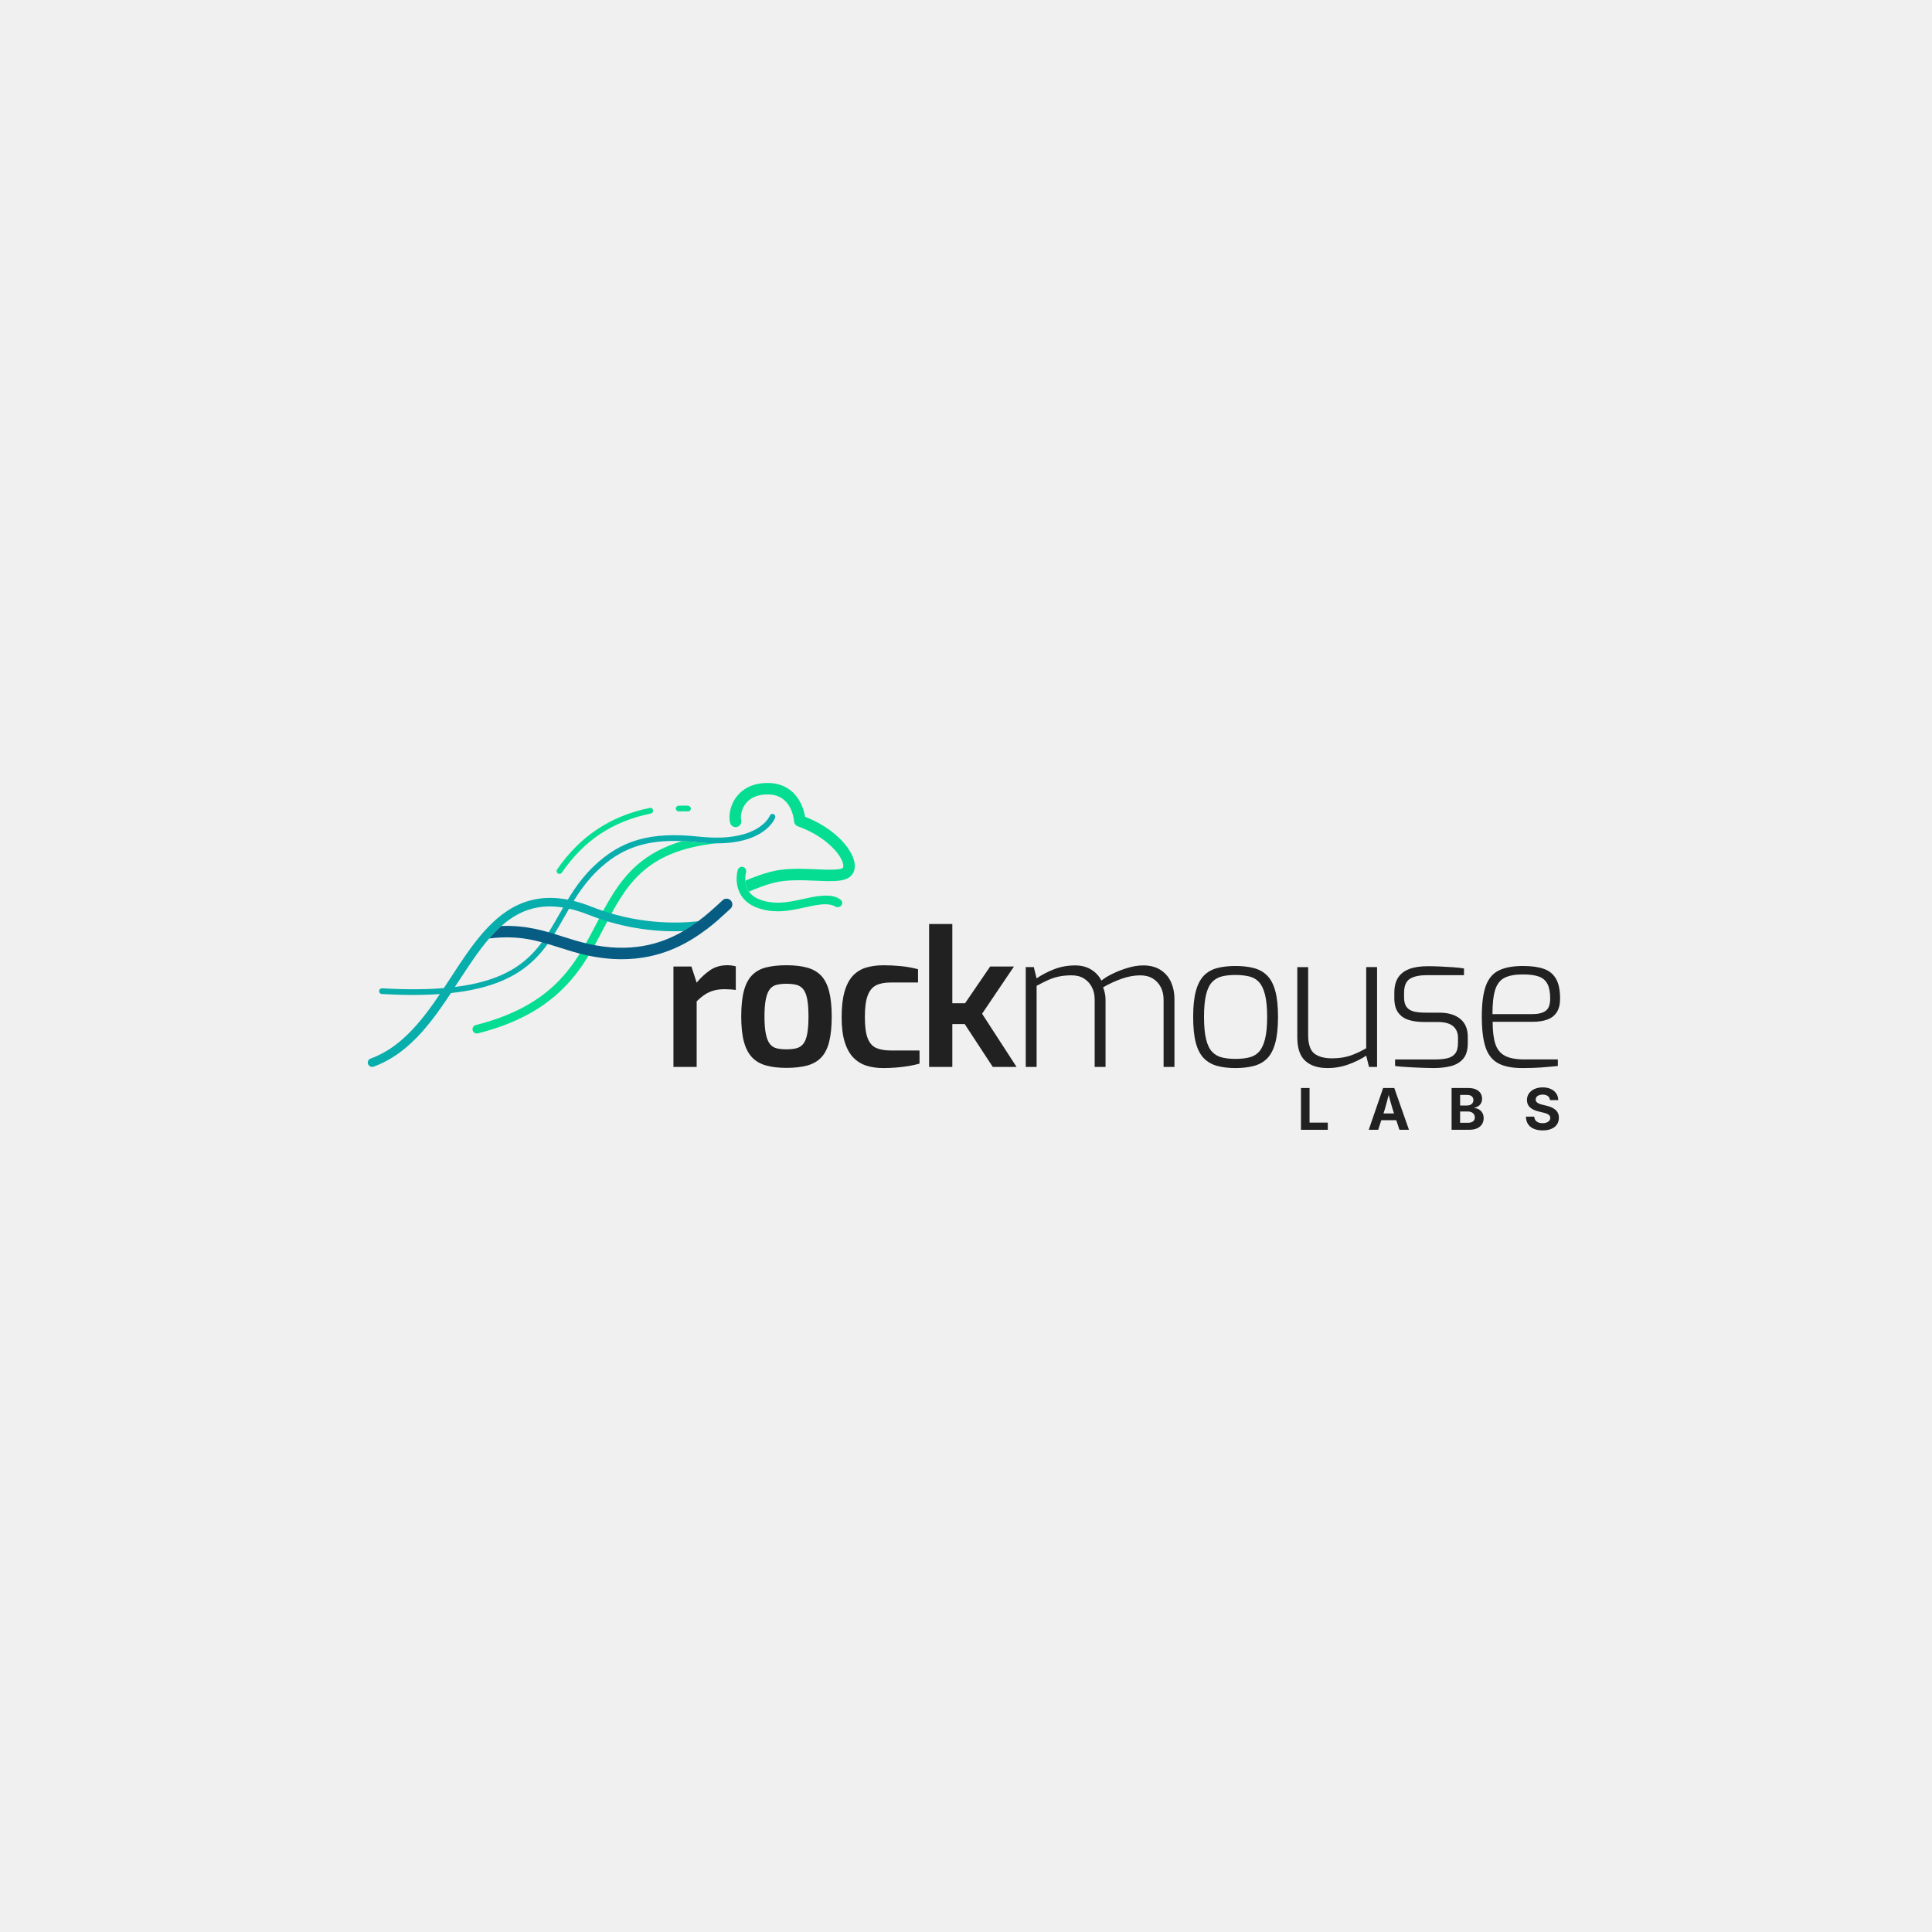
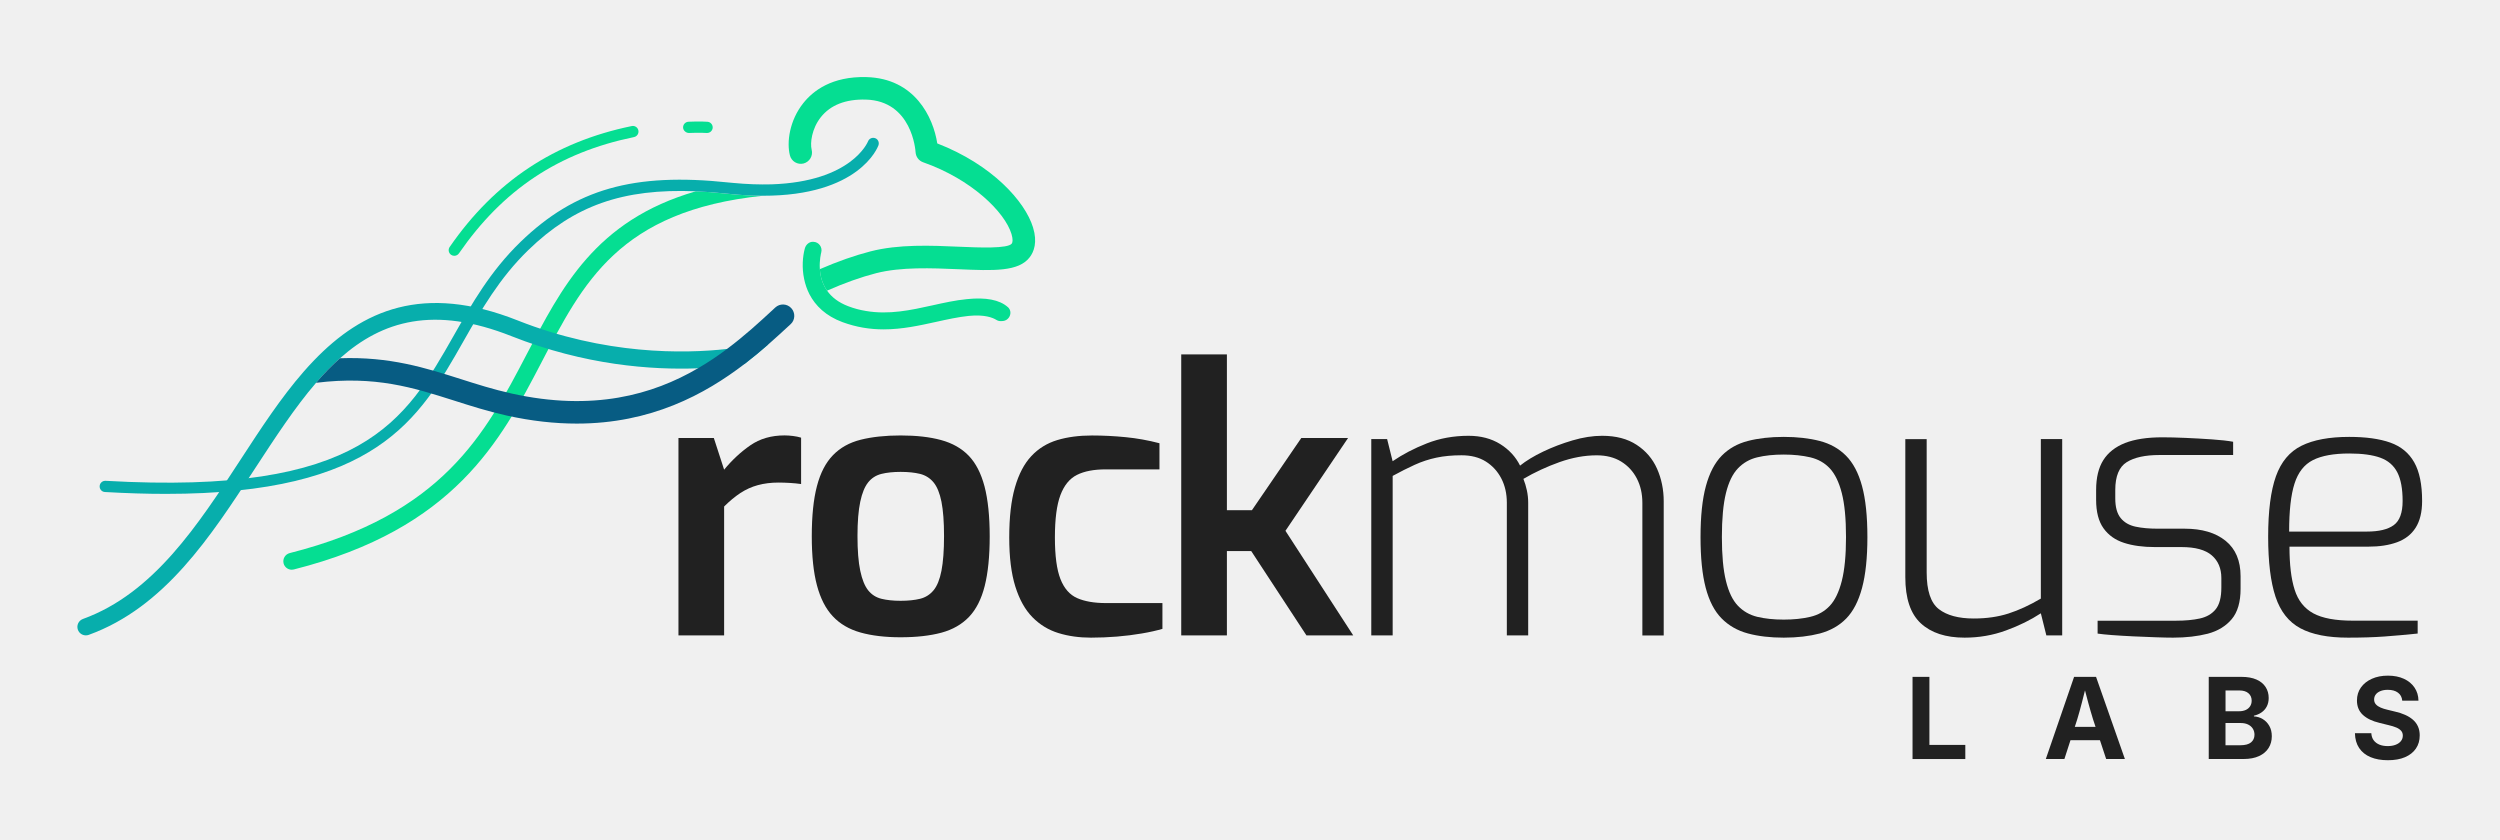
- <svg xmlns="http://www.w3.org/2000/svg" version="1.1" id="Layer_1" x="0px" y="0px" viewBox="0 0 1000 1000" style="enable-background:new 0 0 1000 1000;" xml:space="preserve">
+ <svg xmlns="http://www.w3.org/2000/svg" version="1.1" id="Layer_1" x="0px" y="0px" viewBox="170 385 658 221" style="enable-background:new 0 0 1000 1000;" xml:space="preserve">
  <style type="text/css">
	.st0{fill:#212121;}
	.st1{fill:#05DE92;}
	.st2{fill:#07AEAC;}
	.st3{fill:#075C83;}
	.st4{fill:#FFFFFF;}
</style>
  <g>
    <g>
      <g>
        <g>
          <path class="st1" d="M433.85,469.5l-0.43,0.02c-0.45,0.01-0.87-0.12-1.24-0.36c-0.87-0.53-3.01-1.44-7.24-1.01      c-2.77,0.29-5.58,0.91-8.56,1.57c-4.42,0.97-8.94,1.97-13.77,1.97c-1.79,0-3.62-0.13-5.5-0.46c-1.8-0.31-3.61-0.8-5.38-1.45      c-4.43-1.64-7.11-4.34-8.66-7.29c-0.68-1.32-1.14-2.7-1.42-4.05c-0.64-3.02-0.38-5.95,0.17-8.01c0.27-1.04,1.15-1.84,2.23-1.79      c1.51,0.04,2.47,1.47,2.1,2.81c-0.04,0.17-0.53,2.04-0.37,4.41c0.13,1.77,0.62,3.81,1.91,5.65c1.15,1.63,2.92,3.09,5.6,4.1      c1.49,0.57,3.04,0.98,4.58,1.23c6.11,1.06,11.92-0.22,17.55-1.47c2.98-0.66,6.05-1.35,9.09-1.64c4.94-0.52,8.55,0.17,10.7,2.06      c0.03,0.01,0.04,0.03,0.06,0.04C436.67,467.08,435.73,469.42,433.85,469.5z" />
        </g>
      </g>
      <g>
        <g>
          <path class="st1" d="M370.78,436.52c-37.91,3.96-47.37,22.99-58.31,43.95c-10.69,20.5-22.81,43.71-65.13,54.41      c-0.18,0.04-0.37,0.07-0.55,0.07c-0.99,0-1.9-0.67-2.15-1.67c-0.3-1.2,0.42-2.4,1.62-2.71c40.37-10.21,51.51-31.53,62.27-52.14      c9.29-17.8,18.14-35.39,44.58-43.07c2.67,0.1,5.47,0.33,8.4,0.64C364.89,436.35,367.97,436.52,370.78,436.52z" />
        </g>
      </g>
      <g>
        <g>
          <path class="st2" d="M401.21,423.25c-0.22,0.59-5.13,13.31-30.43,13.27c-2.82,0-5.9-0.16-9.26-0.53      c-2.93-0.31-5.74-0.53-8.4-0.64c-19.27-0.8-32.06,3.82-44.06,15.46c-7.66,7.43-12.42,15.81-17.03,23.92      c-11.72,20.65-22.87,40.26-78.39,40.26c-4.97,0-10.3-0.16-16.02-0.49c-0.82-0.04-1.44-0.74-1.39-1.56      c0.04-0.82,0.76-1.44,1.57-1.39c67.71,3.88,78.81-15.67,91.66-38.28c4.71-8.29,9.57-16.87,17.53-24.59      c14.39-13.93,29.76-18.32,54.86-15.64c0.33,0.03,0.64,0.07,0.95,0.09c3.81,0.37,7.22,0.47,10.26,0.39      c21.11-0.7,25.33-11.15,25.39-11.28c0.28-0.76,1.13-1.16,1.9-0.87C401.09,421.63,401.48,422.48,401.21,423.25z" />
        </g>
      </g>
      <g>
        <g>
          <path class="st1" d="M289.57,452.33c-0.29,0-0.58-0.09-0.84-0.26c-0.67-0.47-0.84-1.39-0.38-2.06      c11.91-17.23,27.58-27.64,47.92-31.83c0.81-0.17,1.59,0.35,1.75,1.15c0.17,0.8-0.35,1.59-1.15,1.75      c-19.83,4.08-34.47,13.81-46.08,30.61C290.5,452.11,290.04,452.33,289.57,452.33z" />
        </g>
      </g>
      <g>
        <g>
          <path class="st1" d="M356.1,420c-0.04,0-0.07,0-0.11,0c-0.02,0-1.79-0.13-4.65,0c-0.74,0.01-1.51-0.6-1.55-1.41      c-0.04-0.82,0.6-1.51,1.42-1.55c3.05-0.14,4.92,0,5,0.01c0.81,0.06,1.43,0.77,1.37,1.59C357.52,419.41,356.87,420,356.1,420z" />
        </g>
      </g>
      <g>
        <g>
          <path class="st2" d="M372.19,475.67c-1.91,1.67-3.97,3.39-6.2,5.11c-3.02,0.47-7.2,0.96-12.27,1.16      c-12.29,0.47-29.82-0.83-49.07-8.45c-20.45-8.11-34.05-4.08-45.15,5.8c-2.19,1.94-4.28,4.11-6.31,6.46      c-5.6,6.51-10.73,14.38-16.1,22.6c-11.68,17.95-23.77,36.51-43.74,43.75c-0.25,0.09-0.5,0.13-0.76,0.13      c-0.9,0-1.76-0.56-2.09-1.47c-0.42-1.16,0.18-2.43,1.33-2.85c18.57-6.74,30.24-24.66,41.53-42      c5.25-8.05,10.54-16.19,16.56-23.08c0.9-1.04,1.81-2.03,2.74-2.99c12.67-13.16,28.71-20.37,53.62-10.49      c22.96,9.09,43.72,8.76,55.06,7.5c5.63-0.61,8.94-1.45,9.04-1.48C371.04,475.2,371.69,475.33,372.19,475.67z" />
        </g>
      </g>
      <g>
        <g>
          <path class="st1" d="M441.05,452.67c-2.91,3.88-9.56,3.59-18.78,3.19c-7.08-0.3-15.12-0.64-21.7,1.05      c-3.96,1.02-8.29,2.56-12.89,4.59c-1.29-1.84-1.78-3.88-1.91-5.65c4.73-2.05,9.2-3.62,13.32-4.68      c7.44-1.93,15.93-1.56,23.43-1.23c5.08,0.22,12.75,0.55,13.78-0.83c0.24-0.31,0.34-1.14-0.07-2.5      c-1.76-5.82-10.52-14.42-23.26-18.9c-1.14-0.4-1.91-1.44-1.99-2.64c-0.03-0.55-0.96-13.55-13.13-13.86      c-5.28-0.13-9.25,1.42-11.8,4.62c-2.4,3.02-2.86,6.83-2.42,8.58c0.41,1.59-0.55,3.2-2.13,3.62c-1.59,0.4-3.2-0.56-3.6-2.15      c-0.87-3.39-0.13-9.16,3.53-13.74c2.58-3.26,7.54-7.08,16.57-6.85c12.82,0.31,17.64,10.64,18.69,17.46      c14.38,5.56,23.12,15.24,25.21,22.13C443.1,448.79,442.11,451.28,441.05,452.67z" />
        </g>
      </g>
      <g>
        <g>
          <path class="st3" d="M378.11,470.31l-0.58,0.53c-1.63,1.51-3.41,3.14-5.34,4.83c-1.91,1.67-3.97,3.39-6.2,5.11      c-10.48,8.03-24.65,15.71-44.18,15.71c-5.71,0-11.84-0.65-18.5-2.13c-4.97-1.11-9.47-2.55-13.83-3.94      c-10.64-3.38-20.69-6.6-36.24-4.67h-0.06c2.03-2.36,4.12-4.52,6.31-6.46c13.09-0.47,22.56,2.55,31.78,5.48      c4.24,1.35,8.61,2.74,13.32,3.79c21.52,4.8,37.2,0.33,49.12-6.63c2.74-1.59,5.28-3.31,7.63-5.08      c4.65-3.47,8.64-7.14,12.14-10.38l0.59-0.55c1.22-1.11,3.08-1.02,4.19,0.18S379.32,469.2,378.11,470.31z" />
        </g>
      </g>
    </g>
    <g>
      <path class="st0" d="M348.57,552.24v-51.96h9.31l2.71,8.34c2.07-2.52,4.36-4.65,6.88-6.4s5.53-2.62,9.02-2.62    c0.71,0,1.45,0.05,2.23,0.15c0.78,0.1,1.49,0.24,2.13,0.44v12.21c-0.91-0.13-1.88-0.23-2.91-0.29c-1.03-0.06-2.04-0.1-3-0.1    c-2,0-3.83,0.23-5.48,0.68c-1.65,0.45-3.18,1.15-4.6,2.08c-1.42,0.94-2.84,2.12-4.27,3.54v33.93H348.57z" />
      <path class="st0" d="M407.03,552.73c-4.07,0-7.6-0.42-10.57-1.26c-2.97-0.84-5.4-2.26-7.27-4.27c-1.88-2-3.26-4.72-4.17-8.14    c-0.91-3.42-1.36-7.72-1.36-12.89c0-5.36,0.45-9.77,1.36-13.23c0.9-3.46,2.31-6.17,4.22-8.14c1.91-1.97,4.35-3.33,7.32-4.07    c2.97-0.74,6.46-1.12,10.47-1.12c4.14,0,7.69,0.4,10.66,1.21c2.97,0.81,5.4,2.18,7.27,4.12c1.87,1.94,3.26,4.64,4.17,8.09    c0.9,3.46,1.36,7.84,1.36,13.14c0,5.23-0.44,9.58-1.31,13.04c-0.87,3.46-2.25,6.17-4.12,8.14c-1.88,1.97-4.3,3.36-7.27,4.17    C414.81,552.32,411.23,552.73,407.03,552.73z M407.03,543.13c2,0,3.72-0.18,5.14-0.53c1.42-0.35,2.6-1.1,3.54-2.23    c0.94-1.13,1.63-2.84,2.08-5.14c0.45-2.29,0.68-5.35,0.68-9.16c0-3.75-0.23-6.75-0.68-9.02c-0.45-2.26-1.15-3.96-2.08-5.09    c-0.94-1.13-2.12-1.87-3.54-2.23c-1.42-0.35-3.14-0.53-5.14-0.53c-1.94,0-3.62,0.18-5.04,0.53c-1.42,0.36-2.59,1.1-3.49,2.23    c-0.91,1.13-1.6,2.83-2.08,5.09c-0.48,2.26-0.73,5.27-0.73,9.02c0,3.81,0.24,6.87,0.73,9.16c0.48,2.29,1.18,4.01,2.08,5.14    c0.9,1.13,2.07,1.88,3.49,2.23C403.41,542.95,405.09,543.13,407.03,543.13z" />
      <path class="st0" d="M457.15,552.83c-3.1,0-5.96-0.4-8.58-1.21c-2.62-0.81-4.9-2.2-6.83-4.17c-1.94-1.97-3.44-4.67-4.51-8.09    c-1.07-3.42-1.6-7.72-1.6-12.89c0-5.3,0.5-9.69,1.5-13.18c1-3.49,2.44-6.24,4.31-8.24c1.87-2,4.15-3.41,6.83-4.22    c2.68-0.81,5.73-1.21,9.16-1.21c2.91,0,5.85,0.15,8.82,0.44c2.97,0.29,5.95,0.82,8.92,1.6v6.88h-14.15c-3.1,0-5.62,0.48-7.56,1.45    s-3.39,2.75-4.36,5.33c-0.97,2.59-1.45,6.3-1.45,11.15c0,4.78,0.48,8.42,1.45,10.91c0.97,2.49,2.44,4.17,4.41,5.04    c1.97,0.87,4.51,1.31,7.61,1.31h14.83v6.79c-1.55,0.45-3.36,0.86-5.43,1.21c-2.07,0.36-4.25,0.63-6.54,0.82    C461.69,552.73,459.41,552.83,457.15,552.83z" />
      <path class="st0" d="M480.9,552.24v-73.97h12.02v41.01h6.59l12.99-19h12.31l-16.48,24.43l17.84,27.53h-12.31l-14.54-22.2h-6.4    v22.2H480.9z" />
      <path class="st0" d="M530.92,552.24v-51.67h4.17l1.45,5.82c2.65-1.81,5.65-3.38,9.02-4.7c3.36-1.32,7.01-1.99,10.95-1.99    c3.23,0,6.01,0.73,8.34,2.18s4.07,3.34,5.23,5.67c1.61-1.29,3.64-2.52,6.06-3.68c2.42-1.16,5.01-2.15,7.76-2.96    c2.75-0.81,5.35-1.21,7.8-1.21c3.62,0,6.64,0.79,9.06,2.38c2.42,1.58,4.22,3.68,5.38,6.3c1.16,2.62,1.75,5.48,1.75,8.58v35.29    h-5.62v-34.9c0-2.39-0.48-4.52-1.45-6.4c-0.97-1.87-2.34-3.36-4.12-4.46c-1.78-1.1-3.93-1.65-6.45-1.65    c-3.17,0-6.43,0.6-9.79,1.79c-3.36,1.2-6.53,2.67-9.5,4.41c0.39,0.97,0.69,1.99,0.92,3.05c0.23,1.07,0.34,2.15,0.34,3.25v34.9    h-5.62v-34.9c0-2.39-0.48-4.52-1.45-6.4c-0.97-1.87-2.33-3.36-4.07-4.46c-1.75-1.1-3.88-1.65-6.4-1.65    c-2.46,0-4.67,0.21-6.64,0.63c-1.97,0.42-3.88,1.05-5.72,1.89c-1.84,0.84-3.77,1.81-5.77,2.91v41.98H530.92z" />
      <path class="st0" d="M639.49,552.83c-3.56,0-6.71-0.37-9.45-1.11c-2.75-0.74-5.06-2.07-6.93-3.97c-1.88-1.91-3.26-4.59-4.17-8.05    c-0.91-3.46-1.36-7.9-1.36-13.33c0-5.49,0.47-9.97,1.41-13.43c0.94-3.46,2.33-6.12,4.17-8c1.84-1.87,4.14-3.17,6.88-3.88    c2.75-0.71,5.9-1.07,9.45-1.07c3.55,0,6.7,0.36,9.45,1.07c2.75,0.71,5.06,2,6.93,3.88c1.87,1.88,3.28,4.54,4.22,8    c0.94,3.46,1.41,7.93,1.41,13.43c0,5.43-0.47,9.89-1.41,13.38c-0.94,3.49-2.33,6.17-4.17,8.05c-1.84,1.88-4.15,3.18-6.93,3.93    C646.21,552.45,643.05,552.83,639.49,552.83z M639.49,548.08c2.58,0,4.91-0.24,6.98-0.73c2.07-0.48,3.78-1.45,5.14-2.91    c1.36-1.45,2.41-3.64,3.15-6.54c0.74-2.91,1.11-6.75,1.11-11.54c0-4.85-0.37-8.71-1.11-11.58c-0.74-2.88-1.79-5.04-3.15-6.5    c-1.36-1.45-3.07-2.42-5.14-2.91c-2.07-0.48-4.4-0.73-6.98-0.73c-2.65,0-4.98,0.24-6.98,0.73c-2,0.48-3.7,1.45-5.09,2.91    c-1.39,1.45-2.44,3.62-3.15,6.5c-0.71,2.88-1.07,6.74-1.07,11.58c0,4.78,0.35,8.63,1.07,11.54c0.71,2.91,1.76,5.09,3.15,6.54    c1.39,1.45,3.09,2.42,5.09,2.91C634.51,547.83,636.84,548.08,639.49,548.08z" />
      <path class="st0" d="M687.09,552.83c-4.98,0-8.82-1.26-11.54-3.78s-4.07-6.56-4.07-12.12v-36.35h5.62v35.09    c0,4.78,1.07,8,3.2,9.65c2.13,1.65,5.2,2.47,9.21,2.47c3.36,0,6.4-0.44,9.11-1.31c2.71-0.87,5.56-2.18,8.53-3.93v-41.98h5.62    v51.67h-4.17l-1.45-5.82c-2.65,1.74-5.7,3.25-9.16,4.51C694.54,552.2,690.9,552.83,687.09,552.83z" />
      <path class="st0" d="M741.96,552.83c-1.16,0-2.68-0.03-4.56-0.1c-1.88-0.07-3.85-0.15-5.91-0.24c-2.07-0.1-3.94-0.21-5.62-0.34    c-1.68-0.13-2.94-0.26-3.78-0.39v-3.39h20.65c2.39,0,4.47-0.19,6.25-0.58c1.78-0.39,3.17-1.19,4.17-2.42c1-1.23,1.5-3.13,1.5-5.72    v-2.52c0-2.52-0.84-4.51-2.52-5.96c-1.68-1.45-4.33-2.18-7.95-2.18h-6.98c-3.17,0-5.9-0.37-8.19-1.12    c-2.29-0.74-4.09-2.02-5.38-3.83c-1.29-1.81-1.94-4.3-1.94-7.46v-2.62c0-3.23,0.63-5.85,1.89-7.85c1.26-2,3.17-3.5,5.72-4.51    c2.55-1,5.83-1.5,9.84-1.5c1.68,0,3.68,0.05,6.01,0.15c2.33,0.1,4.65,0.23,6.98,0.39c2.33,0.16,4.2,0.37,5.62,0.63v3.49h-19.39    c-3.75,0-6.63,0.63-8.63,1.89c-2,1.26-3,3.7-3,7.32v2.23c0,2.26,0.47,3.97,1.41,5.14c0.94,1.16,2.25,1.92,3.93,2.28    c1.68,0.36,3.62,0.53,5.82,0.53h7.08c4.59,0,8.19,1.07,10.81,3.2c2.62,2.13,3.93,5.24,3.93,9.31v3.3c0,3.49-0.78,6.16-2.33,8    s-3.65,3.12-6.3,3.83C748.42,552.47,745.38,552.83,741.96,552.83z" />
      <path class="st0" d="M788.01,552.83c-5.3,0-9.48-0.82-12.55-2.47c-3.07-1.65-5.25-4.41-6.54-8.29c-1.29-3.88-1.94-9.14-1.94-15.8    c0-6.79,0.68-12.08,2.04-15.9c1.36-3.81,3.6-6.5,6.74-8.05c3.13-1.55,7.32-2.33,12.55-2.33c4.39,0,8,0.5,10.81,1.5    c2.81,1,4.91,2.73,6.3,5.19c1.39,2.46,2.08,5.85,2.08,10.18c0,2.91-0.57,5.25-1.7,7.03c-1.13,1.78-2.76,3.05-4.9,3.83    c-2.13,0.78-4.65,1.16-7.56,1.16h-20.75c0,4.72,0.45,8.5,1.36,11.34c0.9,2.84,2.54,4.91,4.9,6.2c2.36,1.29,5.83,1.94,10.42,1.94    h17.06v3.39c-3.1,0.32-6.03,0.58-8.77,0.78C794.81,552.73,791.63,552.83,788.01,552.83z M772.5,524.91h20.46    c3.17,0,5.53-0.56,7.08-1.7c1.55-1.13,2.33-3.25,2.33-6.35c0-3.23-0.47-5.75-1.41-7.56c-0.94-1.81-2.42-3.09-4.46-3.83    c-2.04-0.74-4.77-1.11-8.19-1.11c-4.07,0-7.26,0.58-9.55,1.74c-2.29,1.16-3.91,3.23-4.85,6.2    C772.96,515.28,772.5,519.48,772.5,524.91z" />
    </g>
    <g>
      <path class="st0" d="M673.38,584.77v-21.62h4.44v17.91h9.45v3.72H673.38z" />
      <path class="st0" d="M708.46,584.77l7.44-21.62h5.78l7.59,21.62h-4.93l-3.45-10.45c-0.42-1.35-0.84-2.82-1.27-4.39    c-0.43-1.57-0.89-3.3-1.37-5.19h1.02c-0.47,1.89-0.91,3.62-1.32,5.2c-0.41,1.58-0.81,3.04-1.22,4.38l-3.38,10.45H708.46z     M713.12,579.82v-3.5h11.49v3.5H713.12z" />
      <path class="st0" d="M751.34,584.77v-21.62h8.61c1.58,0,2.9,0.24,3.96,0.71c1.06,0.47,1.86,1.13,2.4,1.97    c0.54,0.84,0.81,1.8,0.81,2.88c0,0.84-0.17,1.58-0.5,2.22s-0.79,1.16-1.38,1.57s-1.26,0.7-2.01,0.87v0.19    c0.83,0.04,1.61,0.27,2.32,0.7c0.72,0.43,1.29,1.03,1.73,1.79s0.66,1.67,0.66,2.73c0,1.15-0.28,2.18-0.84,3.08    c-0.56,0.9-1.4,1.62-2.5,2.13c-1.11,0.52-2.48,0.78-4.11,0.78H751.34z M755.76,572.2h3.6c0.64,0,1.2-0.11,1.7-0.33    c0.49-0.22,0.88-0.54,1.16-0.97c0.28-0.42,0.42-0.92,0.42-1.49c0-0.8-0.28-1.45-0.84-1.94c-0.56-0.49-1.35-0.74-2.38-0.74h-3.66    V572.2z M755.76,581.15h3.9c1.27,0,2.2-0.25,2.81-0.75c0.6-0.5,0.91-1.17,0.91-2.01c0-0.61-0.15-1.15-0.44-1.61    c-0.29-0.46-0.71-0.83-1.25-1.09c-0.54-0.26-1.19-0.39-1.93-0.39h-4.01V581.15z" />
      <path class="st0" d="M798.5,585.09c-1.76,0-3.28-0.27-4.57-0.81c-1.29-0.54-2.29-1.34-3-2.4c-0.71-1.06-1.08-2.36-1.11-3.9h4.31    c0.04,0.74,0.25,1.36,0.62,1.86c0.38,0.51,0.89,0.89,1.52,1.15c0.64,0.26,1.37,0.38,2.19,0.38c0.79,0,1.49-0.12,2.08-0.35    c0.6-0.23,1.06-0.56,1.39-0.97c0.33-0.42,0.49-0.89,0.49-1.44c0-0.49-0.14-0.91-0.43-1.25c-0.29-0.34-0.71-0.63-1.26-0.87    c-0.56-0.24-1.25-0.45-2.07-0.64l-2.35-0.58c-1.9-0.45-3.36-1.15-4.4-2.11c-1.04-0.96-1.56-2.23-1.56-3.79    c0-1.31,0.35-2.45,1.05-3.43c0.7-0.98,1.66-1.74,2.89-2.29c1.22-0.55,2.63-0.82,4.22-0.82c1.61,0,3.01,0.28,4.2,0.83    c1.19,0.55,2.13,1.32,2.79,2.31c0.67,0.99,1.02,2.13,1.04,3.44h-4.27c-0.08-0.9-0.45-1.6-1.12-2.1s-1.56-0.75-2.68-0.75    c-0.75,0-1.39,0.11-1.93,0.33s-0.96,0.52-1.24,0.9c-0.29,0.38-0.43,0.82-0.43,1.31c0,0.51,0.15,0.94,0.46,1.28    c0.3,0.34,0.73,0.63,1.26,0.86c0.54,0.23,1.14,0.42,1.81,0.57l1.97,0.48c0.96,0.21,1.84,0.5,2.63,0.85    c0.8,0.35,1.49,0.78,2.07,1.28s1.03,1.1,1.34,1.79c0.31,0.69,0.46,1.47,0.46,2.35c0,1.33-0.33,2.48-1,3.46s-1.63,1.74-2.87,2.27    C801.77,584.82,800.26,585.09,798.5,585.09z" />
    </g>
  </g>
</svg>
